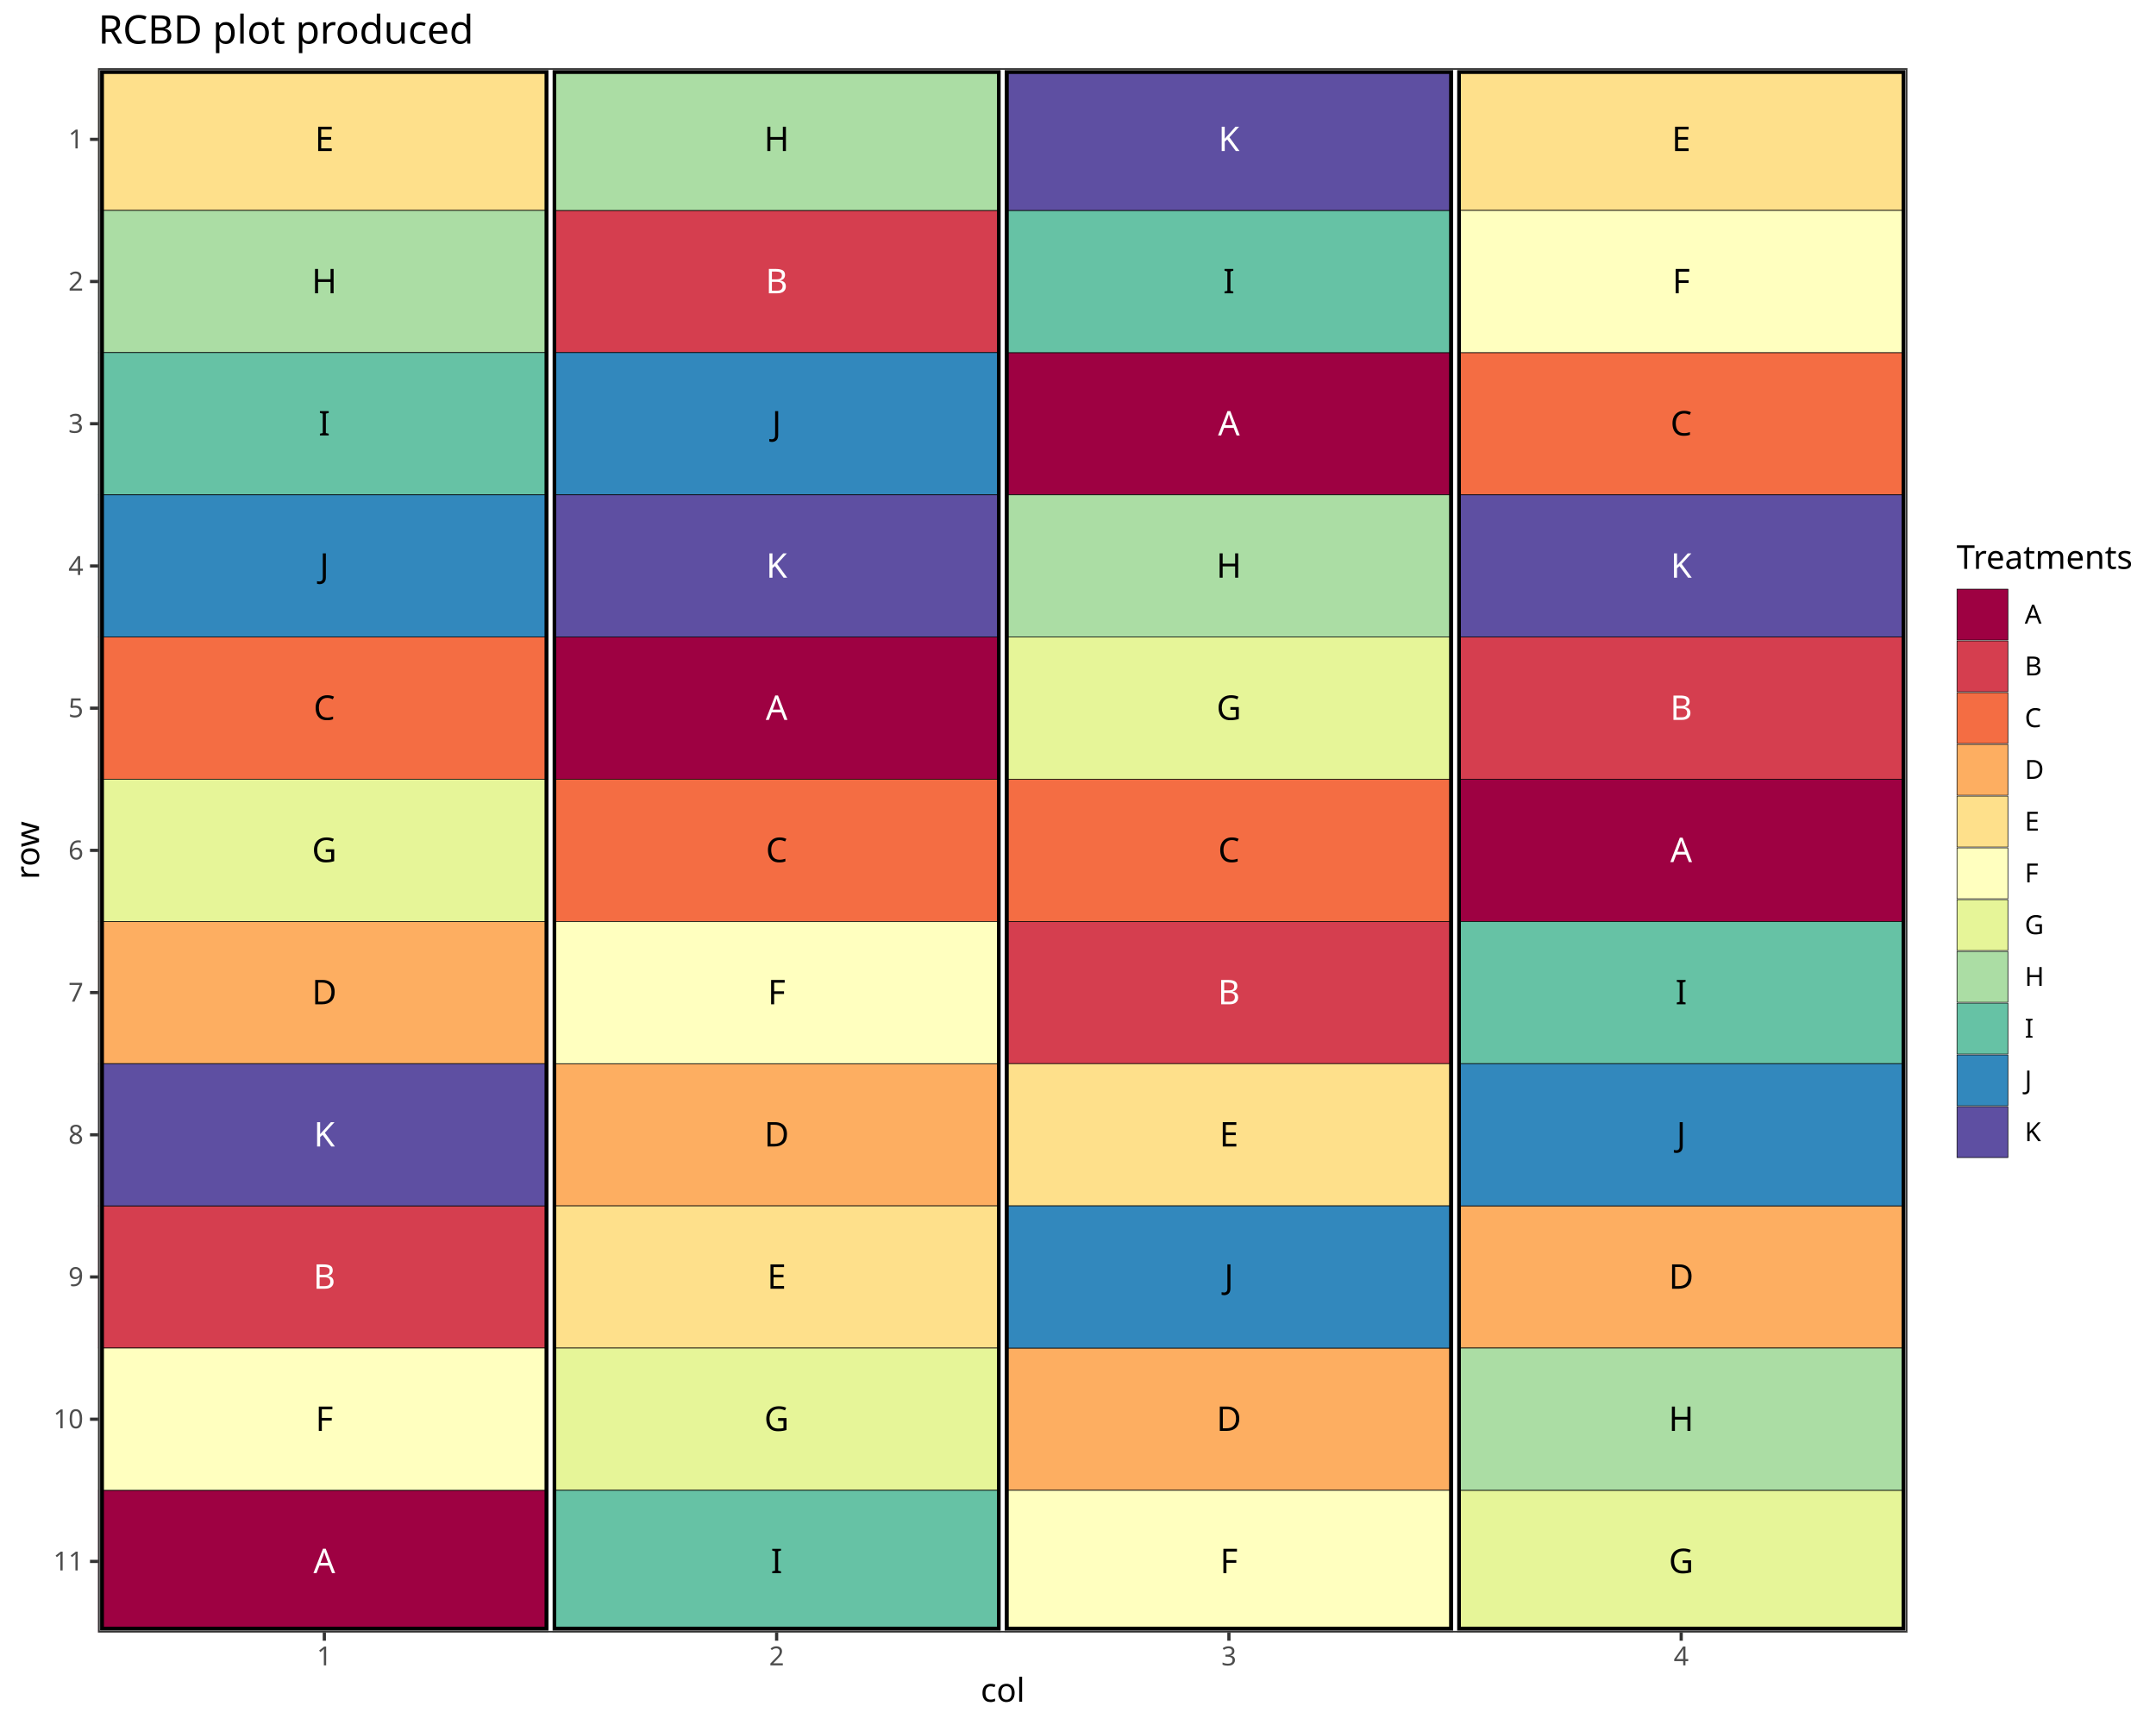
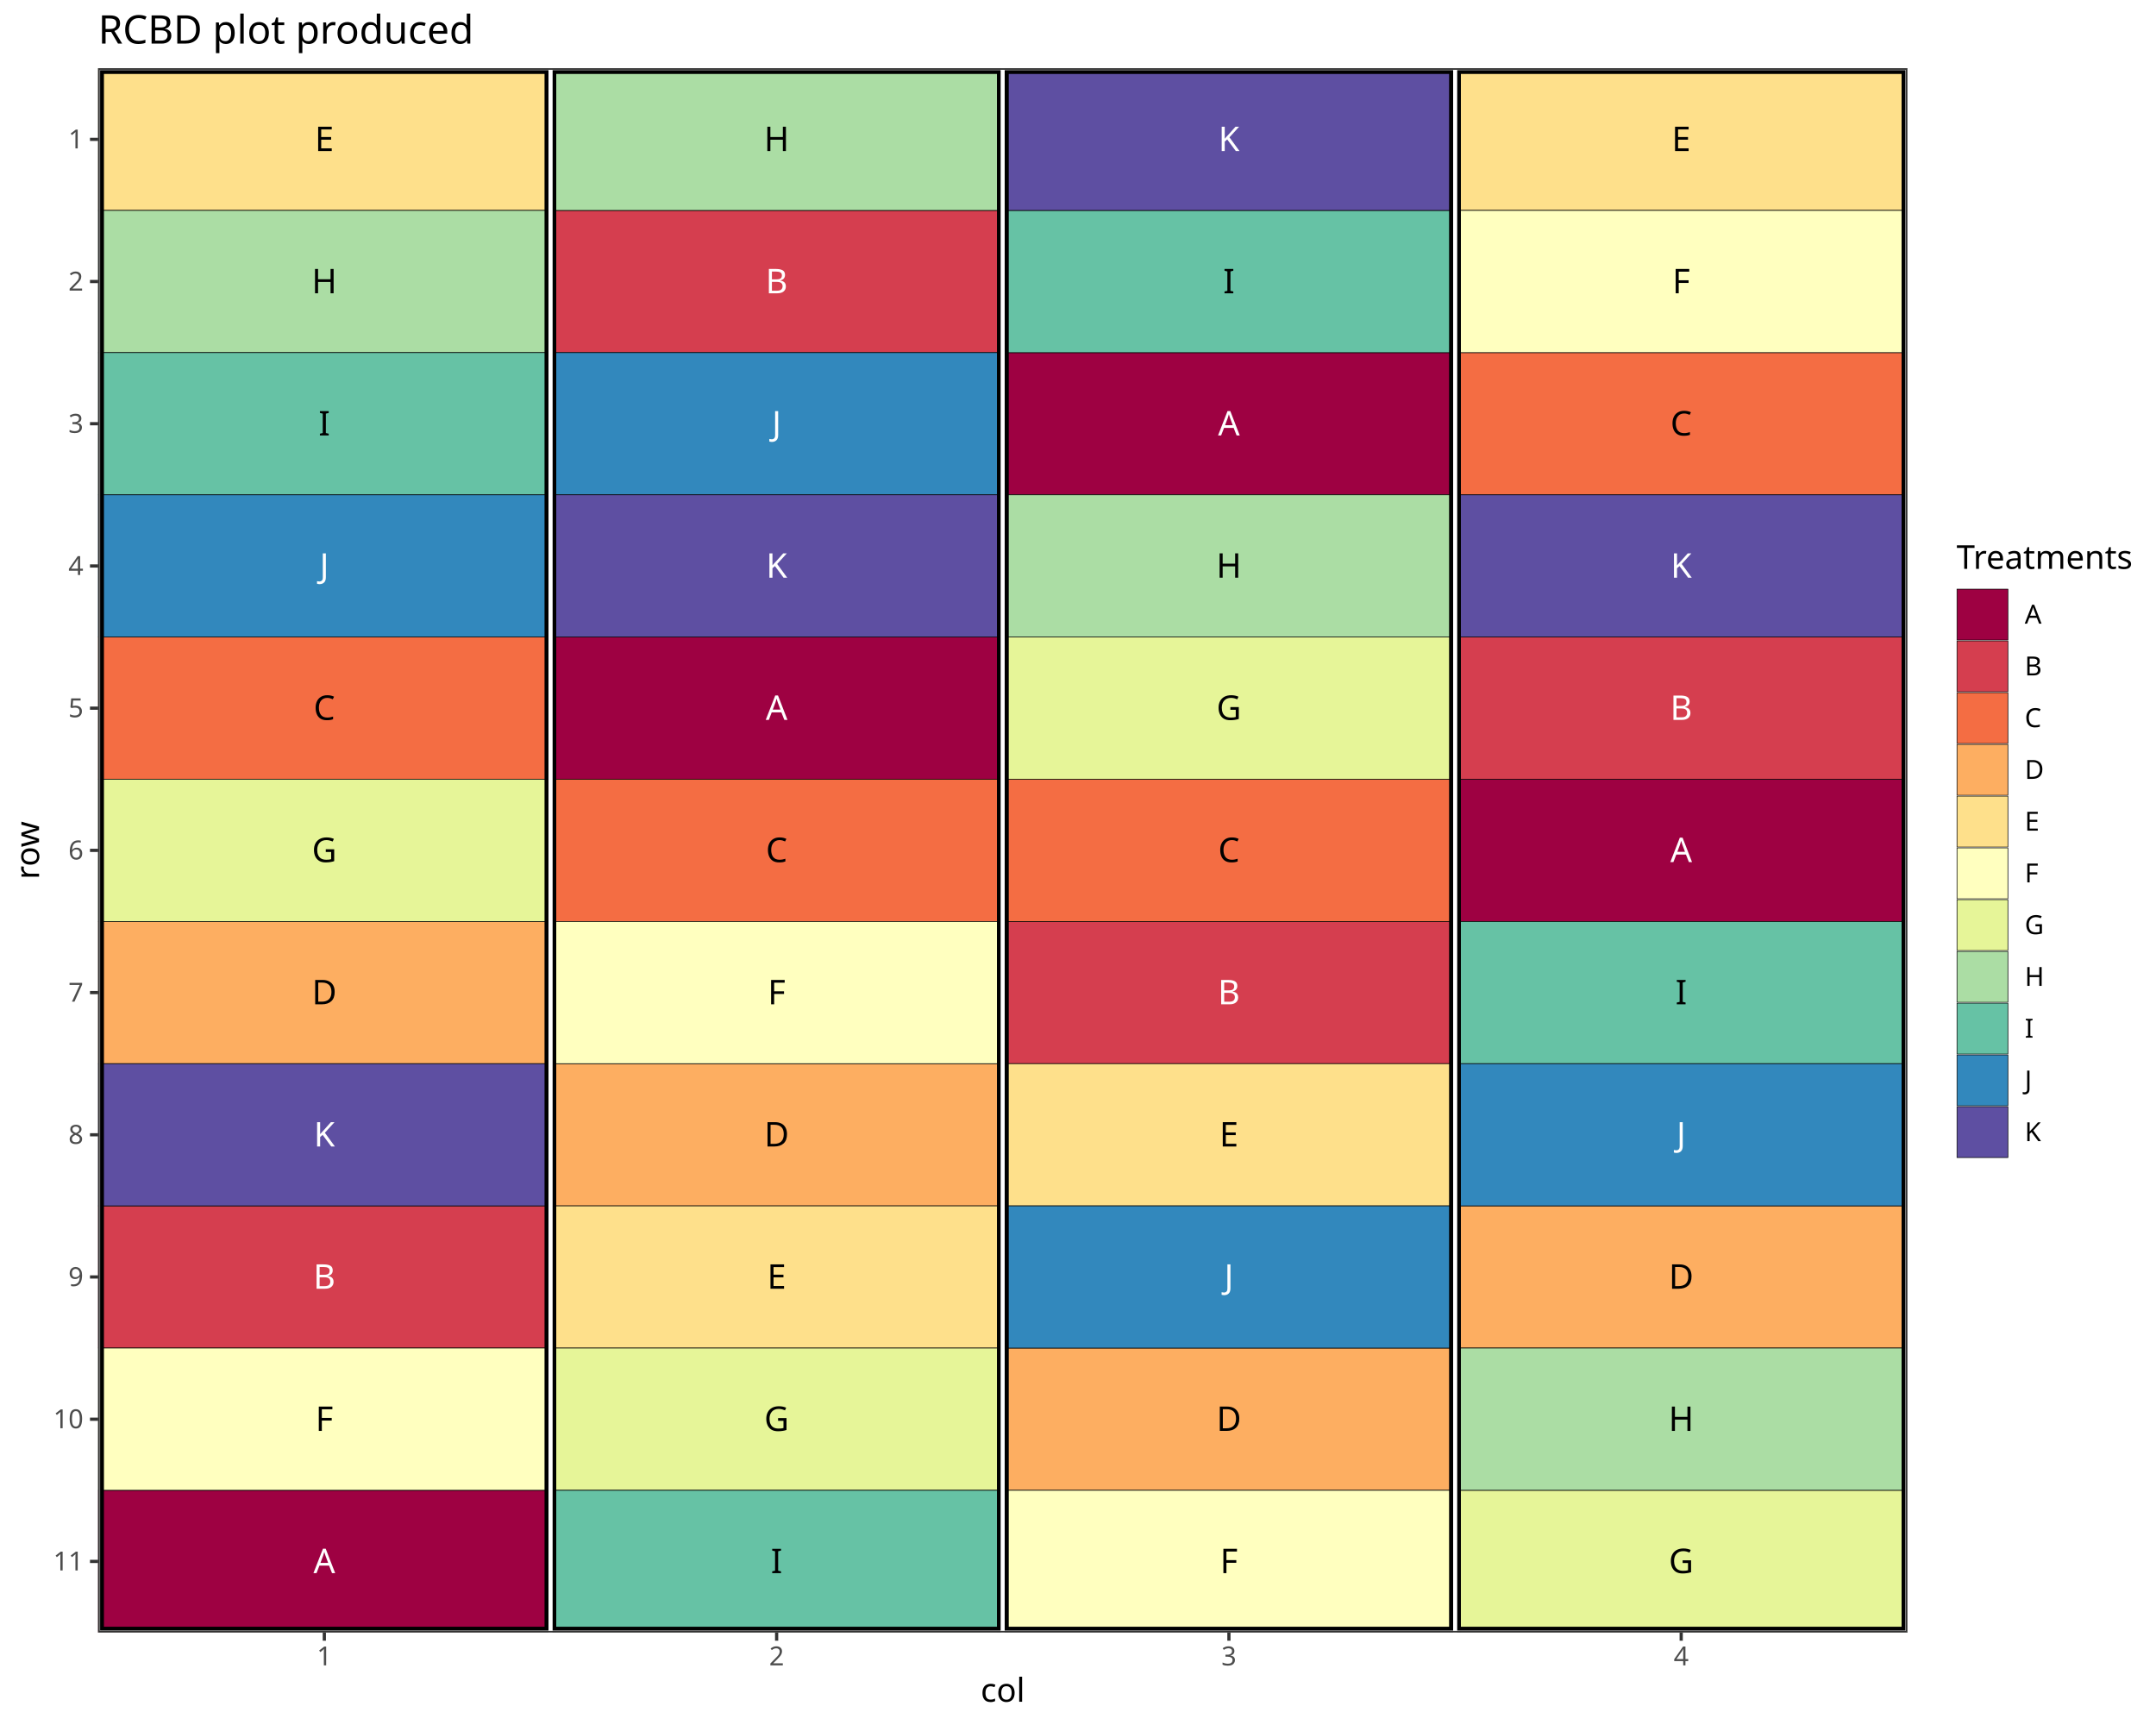
<svg xmlns="http://www.w3.org/2000/svg" class="svglite" data-engine-version="2.0" width="720.00pt" height="576.00pt" viewBox="0 0 720.00 576.00">
  <defs>
    <style type="text/css">
    .svglite line, .svglite polyline, .svglite polygon, .svglite path, .svglite rect, .svglite circle {
      fill: none;
      stroke: #000000;
      stroke-linecap: round;
      stroke-linejoin: round;
      stroke-miterlimit: 10.00;
    }
  </style>
  </defs>
  <rect width="100%" height="100%" style="stroke: none; fill: #FFFFFF;" />
  <defs>
    <clipPath id="cpMC4wMHw3MjAuMDB8MC4wMHw1NzYuMDA=">
      <rect x="0.00" y="0.00" width="720.00" height="576.00" />
    </clipPath>
  </defs>
  <g clip-path="url(#cpMC4wMHw3MjAuMDB8MC4wMHw1NzYuMDA=)">
    <rect x="0.00" y="0.00" width="720.00" height="576.00" style="stroke-width: 1.07; stroke: #FFFFFF; fill: #FFFFFF;" />
  </g>
  <defs>
    <clipPath id="cpMzIuNzl8NjM2Ljk2fDIyLjc4fDU0NS4xMQ==">
      <rect x="32.79" y="22.78" width="604.17" height="522.33" />
    </clipPath>
  </defs>
  <g clip-path="url(#cpMzIuNzl8NjM2Ljk2fDIyLjc4fDU0NS4xMQ==)">
    <rect x="32.79" y="22.78" width="604.17" height="522.33" style="stroke-width: 1.07; stroke: none; fill: #FFFFFF;" />
    <polyline points="32.79,22.78 636.96,22.78 " style="stroke-width: 0.53; stroke: #EBEBEB; stroke-linecap: butt;" />
    <polyline points="32.79,70.27 636.96,70.27 " style="stroke-width: 0.53; stroke: #EBEBEB; stroke-linecap: butt;" />
    <polyline points="32.79,117.75 636.96,117.75 " style="stroke-width: 0.53; stroke: #EBEBEB; stroke-linecap: butt;" />
    <polyline points="32.79,165.24 636.96,165.24 " style="stroke-width: 0.53; stroke: #EBEBEB; stroke-linecap: butt;" />
    <polyline points="32.79,212.72 636.96,212.72 " style="stroke-width: 0.53; stroke: #EBEBEB; stroke-linecap: butt;" />
    <polyline points="32.79,260.21 636.96,260.21 " style="stroke-width: 0.53; stroke: #EBEBEB; stroke-linecap: butt;" />
    <polyline points="32.79,307.69 636.96,307.69 " style="stroke-width: 0.53; stroke: #EBEBEB; stroke-linecap: butt;" />
    <polyline points="32.79,355.17 636.96,355.17 " style="stroke-width: 0.53; stroke: #EBEBEB; stroke-linecap: butt;" />
    <polyline points="32.79,402.66 636.96,402.66 " style="stroke-width: 0.53; stroke: #EBEBEB; stroke-linecap: butt;" />
    <polyline points="32.79,450.14 636.96,450.14 " style="stroke-width: 0.53; stroke: #EBEBEB; stroke-linecap: butt;" />
    <polyline points="32.79,497.63 636.96,497.63 " style="stroke-width: 0.53; stroke: #EBEBEB; stroke-linecap: butt;" />
    <polyline points="32.79,545.11 636.96,545.11 " style="stroke-width: 0.53; stroke: #EBEBEB; stroke-linecap: butt;" />
    <polyline points="32.79,545.11 32.79,22.78 " style="stroke-width: 0.53; stroke: #EBEBEB; stroke-linecap: butt;" />
    <polyline points="183.84,545.11 183.84,22.78 " style="stroke-width: 0.53; stroke: #EBEBEB; stroke-linecap: butt;" />
    <polyline points="334.88,545.11 334.88,22.78 " style="stroke-width: 0.53; stroke: #EBEBEB; stroke-linecap: butt;" />
    <polyline points="485.92,545.11 485.92,22.78 " style="stroke-width: 0.53; stroke: #EBEBEB; stroke-linecap: butt;" />
    <polyline points="636.96,545.11 636.96,22.78 " style="stroke-width: 0.53; stroke: #EBEBEB; stroke-linecap: butt;" />
    <polyline points="32.79,46.53 636.96,46.53 " style="stroke-width: 1.07; stroke: #EBEBEB; stroke-linecap: butt;" />
    <polyline points="32.79,94.01 636.96,94.01 " style="stroke-width: 1.07; stroke: #EBEBEB; stroke-linecap: butt;" />
    <polyline points="32.79,141.49 636.96,141.49 " style="stroke-width: 1.07; stroke: #EBEBEB; stroke-linecap: butt;" />
    <polyline points="32.79,188.98 636.96,188.98 " style="stroke-width: 1.07; stroke: #EBEBEB; stroke-linecap: butt;" />
    <polyline points="32.79,236.46 636.96,236.46 " style="stroke-width: 1.07; stroke: #EBEBEB; stroke-linecap: butt;" />
    <polyline points="32.79,283.95 636.96,283.95 " style="stroke-width: 1.07; stroke: #EBEBEB; stroke-linecap: butt;" />
    <polyline points="32.79,331.43 636.96,331.43 " style="stroke-width: 1.07; stroke: #EBEBEB; stroke-linecap: butt;" />
    <polyline points="32.79,378.92 636.96,378.92 " style="stroke-width: 1.07; stroke: #EBEBEB; stroke-linecap: butt;" />
    <polyline points="32.79,426.40 636.96,426.40 " style="stroke-width: 1.07; stroke: #EBEBEB; stroke-linecap: butt;" />
    <polyline points="32.79,473.89 636.96,473.89 " style="stroke-width: 1.07; stroke: #EBEBEB; stroke-linecap: butt;" />
    <polyline points="32.79,521.37 636.96,521.37 " style="stroke-width: 1.07; stroke: #EBEBEB; stroke-linecap: butt;" />
    <polyline points="108.31,545.11 108.31,22.78 " style="stroke-width: 1.07; stroke: #EBEBEB; stroke-linecap: butt;" />
    <polyline points="259.36,545.11 259.36,22.78 " style="stroke-width: 1.07; stroke: #EBEBEB; stroke-linecap: butt;" />
    <polyline points="410.40,545.11 410.40,22.78 " style="stroke-width: 1.07; stroke: #EBEBEB; stroke-linecap: butt;" />
    <polyline points="561.44,545.11 561.44,22.78 " style="stroke-width: 1.07; stroke: #EBEBEB; stroke-linecap: butt;" />
    <rect x="334.88" y="117.75" width="151.04" height="47.48" style="stroke-width: 0.21; stroke-linecap: butt; stroke-linejoin: miter; fill: #9E0142;" />
    <rect x="32.79" y="497.63" width="151.04" height="47.48" style="stroke-width: 0.21; stroke-linecap: butt; stroke-linejoin: miter; fill: #9E0142;" />
    <rect x="183.84" y="212.72" width="151.04" height="47.48" style="stroke-width: 0.21; stroke-linecap: butt; stroke-linejoin: miter; fill: #9E0142;" />
    <rect x="485.92" y="260.21" width="151.04" height="47.48" style="stroke-width: 0.21; stroke-linecap: butt; stroke-linejoin: miter; fill: #9E0142;" />
    <rect x="485.92" y="212.72" width="151.04" height="47.48" style="stroke-width: 0.21; stroke-linecap: butt; stroke-linejoin: miter; fill: #D53E4F;" />
    <rect x="32.79" y="402.66" width="151.04" height="47.48" style="stroke-width: 0.21; stroke-linecap: butt; stroke-linejoin: miter; fill: #D53E4F;" />
    <rect x="334.88" y="307.69" width="151.04" height="47.48" style="stroke-width: 0.21; stroke-linecap: butt; stroke-linejoin: miter; fill: #D53E4F;" />
    <rect x="183.84" y="70.27" width="151.04" height="47.48" style="stroke-width: 0.21; stroke-linecap: butt; stroke-linejoin: miter; fill: #D53E4F;" />
    <rect x="485.92" y="117.75" width="151.04" height="47.48" style="stroke-width: 0.21; stroke-linecap: butt; stroke-linejoin: miter; fill: #F46D43;" />
    <rect x="334.88" y="260.21" width="151.04" height="47.48" style="stroke-width: 0.21; stroke-linecap: butt; stroke-linejoin: miter; fill: #F46D43;" />
    <rect x="32.79" y="212.72" width="151.04" height="47.48" style="stroke-width: 0.21; stroke-linecap: butt; stroke-linejoin: miter; fill: #F46D43;" />
    <rect x="183.84" y="260.21" width="151.04" height="47.48" style="stroke-width: 0.21; stroke-linecap: butt; stroke-linejoin: miter; fill: #F46D43;" />
    <rect x="485.92" y="402.66" width="151.04" height="47.48" style="stroke-width: 0.21; stroke-linecap: butt; stroke-linejoin: miter; fill: #FDAE61;" />
    <rect x="32.79" y="307.69" width="151.04" height="47.48" style="stroke-width: 0.21; stroke-linecap: butt; stroke-linejoin: miter; fill: #FDAE61;" />
    <rect x="183.84" y="355.17" width="151.04" height="47.48" style="stroke-width: 0.21; stroke-linecap: butt; stroke-linejoin: miter; fill: #FDAE61;" />
    <rect x="334.88" y="450.14" width="151.04" height="47.48" style="stroke-width: 0.21; stroke-linecap: butt; stroke-linejoin: miter; fill: #FDAE61;" />
    <rect x="32.79" y="22.78" width="151.04" height="47.48" style="stroke-width: 0.21; stroke-linecap: butt; stroke-linejoin: miter; fill: #FEE08B;" />
    <rect x="183.84" y="402.66" width="151.04" height="47.48" style="stroke-width: 0.21; stroke-linecap: butt; stroke-linejoin: miter; fill: #FEE08B;" />
    <rect x="334.88" y="355.17" width="151.04" height="47.48" style="stroke-width: 0.21; stroke-linecap: butt; stroke-linejoin: miter; fill: #FEE08B;" />
    <rect x="485.92" y="22.78" width="151.04" height="47.48" style="stroke-width: 0.21; stroke-linecap: butt; stroke-linejoin: miter; fill: #FEE08B;" />
    <rect x="334.88" y="497.63" width="151.04" height="47.48" style="stroke-width: 0.21; stroke-linecap: butt; stroke-linejoin: miter; fill: #FFFFBF;" />
    <rect x="485.92" y="70.27" width="151.04" height="47.48" style="stroke-width: 0.21; stroke-linecap: butt; stroke-linejoin: miter; fill: #FFFFBF;" />
    <rect x="32.79" y="450.14" width="151.04" height="47.48" style="stroke-width: 0.21; stroke-linecap: butt; stroke-linejoin: miter; fill: #FFFFBF;" />
    <rect x="183.84" y="307.69" width="151.04" height="47.48" style="stroke-width: 0.21; stroke-linecap: butt; stroke-linejoin: miter; fill: #FFFFBF;" />
    <rect x="334.88" y="212.72" width="151.04" height="47.48" style="stroke-width: 0.21; stroke-linecap: butt; stroke-linejoin: miter; fill: #E6F598;" />
    <rect x="183.84" y="450.14" width="151.04" height="47.48" style="stroke-width: 0.21; stroke-linecap: butt; stroke-linejoin: miter; fill: #E6F598;" />
    <rect x="32.79" y="260.21" width="151.04" height="47.48" style="stroke-width: 0.21; stroke-linecap: butt; stroke-linejoin: miter; fill: #E6F598;" />
    <rect x="485.92" y="497.63" width="151.04" height="47.48" style="stroke-width: 0.21; stroke-linecap: butt; stroke-linejoin: miter; fill: #E6F598;" />
    <rect x="32.79" y="70.27" width="151.04" height="47.48" style="stroke-width: 0.21; stroke-linecap: butt; stroke-linejoin: miter; fill: #ABDDA4;" />
    <rect x="334.88" y="165.24" width="151.04" height="47.48" style="stroke-width: 0.21; stroke-linecap: butt; stroke-linejoin: miter; fill: #ABDDA4;" />
    <rect x="485.92" y="450.14" width="151.04" height="47.48" style="stroke-width: 0.21; stroke-linecap: butt; stroke-linejoin: miter; fill: #ABDDA4;" />
    <rect x="183.84" y="22.78" width="151.04" height="47.48" style="stroke-width: 0.21; stroke-linecap: butt; stroke-linejoin: miter; fill: #ABDDA4;" />
    <rect x="485.92" y="307.69" width="151.04" height="47.48" style="stroke-width: 0.21; stroke-linecap: butt; stroke-linejoin: miter; fill: #66C2A5;" />
    <rect x="32.79" y="117.75" width="151.04" height="47.48" style="stroke-width: 0.21; stroke-linecap: butt; stroke-linejoin: miter; fill: #66C2A5;" />
    <rect x="334.88" y="70.27" width="151.04" height="47.48" style="stroke-width: 0.21; stroke-linecap: butt; stroke-linejoin: miter; fill: #66C2A5;" />
    <rect x="183.84" y="497.63" width="151.04" height="47.48" style="stroke-width: 0.21; stroke-linecap: butt; stroke-linejoin: miter; fill: #66C2A5;" />
    <rect x="32.79" y="165.24" width="151.04" height="47.48" style="stroke-width: 0.21; stroke-linecap: butt; stroke-linejoin: miter; fill: #3288BD;" />
    <rect x="485.92" y="355.17" width="151.04" height="47.48" style="stroke-width: 0.21; stroke-linecap: butt; stroke-linejoin: miter; fill: #3288BD;" />
    <rect x="334.88" y="402.66" width="151.04" height="47.48" style="stroke-width: 0.21; stroke-linecap: butt; stroke-linejoin: miter; fill: #3288BD;" />
    <rect x="183.84" y="117.75" width="151.04" height="47.48" style="stroke-width: 0.21; stroke-linecap: butt; stroke-linejoin: miter; fill: #3288BD;" />
    <rect x="183.84" y="165.24" width="151.04" height="47.48" style="stroke-width: 0.21; stroke-linecap: butt; stroke-linejoin: miter; fill: #5E4FA2;" />
    <rect x="32.79" y="355.17" width="151.04" height="47.48" style="stroke-width: 0.21; stroke-linecap: butt; stroke-linejoin: miter; fill: #5E4FA2;" />
    <rect x="334.88" y="22.78" width="151.04" height="47.48" style="stroke-width: 0.21; stroke-linecap: butt; stroke-linejoin: miter; fill: #5E4FA2;" />
    <rect x="485.92" y="165.24" width="151.04" height="47.48" style="stroke-width: 0.21; stroke-linecap: butt; stroke-linejoin: miter; fill: #5E4FA2;" />
    <text x="410.40" y="145.41" text-anchor="middle" style="font-size: 11.38px; fill: #FFFFFF; font-family: sans;" textLength="7.59px" lengthAdjust="spacingAndGlyphs">A</text>
    <text x="108.31" y="525.29" text-anchor="middle" style="font-size: 11.38px; fill: #FFFFFF; font-family: sans;" textLength="7.59px" lengthAdjust="spacingAndGlyphs">A</text>
    <text x="259.36" y="240.38" text-anchor="middle" style="font-size: 11.38px; fill: #FFFFFF; font-family: sans;" textLength="7.59px" lengthAdjust="spacingAndGlyphs">A</text>
    <text x="561.44" y="287.86" text-anchor="middle" style="font-size: 11.38px; fill: #FFFFFF; font-family: sans;" textLength="7.59px" lengthAdjust="spacingAndGlyphs">A</text>
    <text x="561.44" y="240.38" text-anchor="middle" style="font-size: 11.38px; fill: #FFFFFF; font-family: sans;" textLength="7.59px" lengthAdjust="spacingAndGlyphs">B</text>
    <text x="108.31" y="430.32" text-anchor="middle" style="font-size: 11.38px; fill: #FFFFFF; font-family: sans;" textLength="7.59px" lengthAdjust="spacingAndGlyphs">B</text>
    <text x="410.40" y="335.35" text-anchor="middle" style="font-size: 11.38px; fill: #FFFFFF; font-family: sans;" textLength="7.59px" lengthAdjust="spacingAndGlyphs">B</text>
    <text x="259.36" y="97.93" text-anchor="middle" style="font-size: 11.38px; fill: #FFFFFF; font-family: sans;" textLength="7.59px" lengthAdjust="spacingAndGlyphs">B</text>
    <text x="561.44" y="145.41" text-anchor="middle" style="font-size: 11.38px; font-family: sans;" textLength="8.22px" lengthAdjust="spacingAndGlyphs">C</text>
    <text x="410.40" y="287.86" text-anchor="middle" style="font-size: 11.38px; font-family: sans;" textLength="8.22px" lengthAdjust="spacingAndGlyphs">C</text>
    <text x="108.31" y="240.38" text-anchor="middle" style="font-size: 11.38px; font-family: sans;" textLength="8.22px" lengthAdjust="spacingAndGlyphs">C</text>
    <text x="259.36" y="287.86" text-anchor="middle" style="font-size: 11.38px; font-family: sans;" textLength="8.22px" lengthAdjust="spacingAndGlyphs">C</text>
    <text x="561.44" y="430.32" text-anchor="middle" style="font-size: 11.38px; font-family: sans;" textLength="8.22px" lengthAdjust="spacingAndGlyphs">D</text>
    <text x="108.31" y="335.35" text-anchor="middle" style="font-size: 11.38px; font-family: sans;" textLength="8.22px" lengthAdjust="spacingAndGlyphs">D</text>
    <text x="259.36" y="382.83" text-anchor="middle" style="font-size: 11.38px; font-family: sans;" textLength="8.22px" lengthAdjust="spacingAndGlyphs">D</text>
    <text x="410.40" y="477.80" text-anchor="middle" style="font-size: 11.38px; font-family: sans;" textLength="8.22px" lengthAdjust="spacingAndGlyphs">D</text>
    <text x="108.31" y="50.44" text-anchor="middle" style="font-size: 11.38px; font-family: sans;" textLength="7.59px" lengthAdjust="spacingAndGlyphs">E</text>
    <text x="259.36" y="430.32" text-anchor="middle" style="font-size: 11.38px; font-family: sans;" textLength="7.59px" lengthAdjust="spacingAndGlyphs">E</text>
    <text x="410.40" y="382.83" text-anchor="middle" style="font-size: 11.38px; font-family: sans;" textLength="7.59px" lengthAdjust="spacingAndGlyphs">E</text>
    <text x="561.44" y="50.44" text-anchor="middle" style="font-size: 11.38px; font-family: sans;" textLength="7.59px" lengthAdjust="spacingAndGlyphs">E</text>
    <text x="410.40" y="525.29" text-anchor="middle" style="font-size: 11.38px; font-family: sans;" textLength="6.95px" lengthAdjust="spacingAndGlyphs">F</text>
    <text x="561.44" y="97.93" text-anchor="middle" style="font-size: 11.38px; font-family: sans;" textLength="6.95px" lengthAdjust="spacingAndGlyphs">F</text>
    <text x="108.31" y="477.80" text-anchor="middle" style="font-size: 11.38px; font-family: sans;" textLength="6.95px" lengthAdjust="spacingAndGlyphs">F</text>
    <text x="259.36" y="335.35" text-anchor="middle" style="font-size: 11.38px; font-family: sans;" textLength="6.95px" lengthAdjust="spacingAndGlyphs">F</text>
    <text x="410.40" y="240.38" text-anchor="middle" style="font-size: 11.38px; font-family: sans;" textLength="8.86px" lengthAdjust="spacingAndGlyphs">G</text>
    <text x="259.36" y="477.80" text-anchor="middle" style="font-size: 11.38px; font-family: sans;" textLength="8.86px" lengthAdjust="spacingAndGlyphs">G</text>
    <text x="108.31" y="287.86" text-anchor="middle" style="font-size: 11.38px; font-family: sans;" textLength="8.86px" lengthAdjust="spacingAndGlyphs">G</text>
    <text x="561.44" y="525.29" text-anchor="middle" style="font-size: 11.38px; font-family: sans;" textLength="8.86px" lengthAdjust="spacingAndGlyphs">G</text>
    <text x="108.31" y="97.93" text-anchor="middle" style="font-size: 11.38px; font-family: sans;" textLength="8.22px" lengthAdjust="spacingAndGlyphs">H</text>
    <text x="410.40" y="192.90" text-anchor="middle" style="font-size: 11.38px; font-family: sans;" textLength="8.22px" lengthAdjust="spacingAndGlyphs">H</text>
    <text x="561.44" y="477.80" text-anchor="middle" style="font-size: 11.38px; font-family: sans;" textLength="8.22px" lengthAdjust="spacingAndGlyphs">H</text>
    <text x="259.36" y="50.44" text-anchor="middle" style="font-size: 11.38px; font-family: sans;" textLength="8.22px" lengthAdjust="spacingAndGlyphs">H</text>
    <text x="561.44" y="335.35" text-anchor="middle" style="font-size: 11.38px; font-family: sans;" textLength="3.16px" lengthAdjust="spacingAndGlyphs">I</text>
    <text x="108.31" y="145.41" text-anchor="middle" style="font-size: 11.38px; font-family: sans;" textLength="3.16px" lengthAdjust="spacingAndGlyphs">I</text>
    <text x="410.40" y="97.93" text-anchor="middle" style="font-size: 11.38px; font-family: sans;" textLength="3.16px" lengthAdjust="spacingAndGlyphs">I</text>
    <text x="259.36" y="525.29" text-anchor="middle" style="font-size: 11.38px; font-family: sans;" textLength="3.16px" lengthAdjust="spacingAndGlyphs">I</text>
-     <text x="108.31" y="192.90" text-anchor="middle" style="font-size: 11.38px; font-family: sans;" textLength="5.70px" lengthAdjust="spacingAndGlyphs">J</text>
-     <text x="561.44" y="382.83" text-anchor="middle" style="font-size: 11.38px; font-family: sans;" textLength="5.70px" lengthAdjust="spacingAndGlyphs">J</text>
-     <text x="410.40" y="430.32" text-anchor="middle" style="font-size: 11.38px; font-family: sans;" textLength="5.70px" lengthAdjust="spacingAndGlyphs">J</text>
-     <text x="259.36" y="145.41" text-anchor="middle" style="font-size: 11.38px; font-family: sans;" textLength="5.70px" lengthAdjust="spacingAndGlyphs">J</text>
+     <text x="108.31" y="192.90" text-anchor="middle" style="font-size: 11.38px; fill: #FFFFFF; font-family: sans;" textLength="5.70px" lengthAdjust="spacingAndGlyphs">J</text>
+     <text x="561.44" y="382.83" text-anchor="middle" style="font-size: 11.38px; fill: #FFFFFF; font-family: sans;" textLength="5.70px" lengthAdjust="spacingAndGlyphs">J</text>
+     <text x="410.40" y="430.32" text-anchor="middle" style="font-size: 11.38px; fill: #FFFFFF; font-family: sans;" textLength="5.70px" lengthAdjust="spacingAndGlyphs">J</text>
+     <text x="259.36" y="145.41" text-anchor="middle" style="font-size: 11.38px; fill: #FFFFFF; font-family: sans;" textLength="5.70px" lengthAdjust="spacingAndGlyphs">J</text>
    <text x="259.36" y="192.90" text-anchor="middle" style="font-size: 11.38px; fill: #FFFFFF; font-family: sans;" textLength="7.59px" lengthAdjust="spacingAndGlyphs">K</text>
    <text x="108.31" y="382.83" text-anchor="middle" style="font-size: 11.38px; fill: #FFFFFF; font-family: sans;" textLength="7.59px" lengthAdjust="spacingAndGlyphs">K</text>
    <text x="410.40" y="50.44" text-anchor="middle" style="font-size: 11.38px; fill: #FFFFFF; font-family: sans;" textLength="7.59px" lengthAdjust="spacingAndGlyphs">K</text>
    <text x="561.44" y="192.90" text-anchor="middle" style="font-size: 11.38px; fill: #FFFFFF; font-family: sans;" textLength="7.59px" lengthAdjust="spacingAndGlyphs">K</text>
    <rect x="32.79" y="22.78" width="151.04" height="522.33" style="stroke-width: 3.84; stroke-linecap: butt; stroke-linejoin: miter;" />
    <rect x="183.84" y="22.78" width="151.04" height="522.33" style="stroke-width: 3.84; stroke-linecap: butt; stroke-linejoin: miter;" />
    <rect x="334.88" y="22.78" width="151.04" height="522.33" style="stroke-width: 3.84; stroke-linecap: butt; stroke-linejoin: miter;" />
    <rect x="485.92" y="22.78" width="151.04" height="522.33" style="stroke-width: 3.84; stroke-linecap: butt; stroke-linejoin: miter;" />
    <rect x="32.79" y="22.78" width="151.04" height="522.33" style="stroke-width: 1.28; stroke: #FFFFFF; stroke-linecap: butt; stroke-linejoin: miter;" />
    <rect x="183.84" y="22.78" width="151.04" height="522.33" style="stroke-width: 1.28; stroke: #FFFFFF; stroke-linecap: butt; stroke-linejoin: miter;" />
    <rect x="334.88" y="22.78" width="151.04" height="522.33" style="stroke-width: 1.28; stroke: #FFFFFF; stroke-linecap: butt; stroke-linejoin: miter;" />
    <rect x="485.92" y="22.78" width="151.04" height="522.33" style="stroke-width: 1.28; stroke: #FFFFFF; stroke-linecap: butt; stroke-linejoin: miter;" />
    <rect x="32.79" y="22.78" width="604.17" height="522.33" style="stroke-width: 1.07; stroke: #333333;" />
  </g>
  <g clip-path="url(#cpMC4wMHw3MjAuMDB8MC4wMHw1NzYuMDA=)">
    <text x="27.86" y="49.55" text-anchor="end" style="font-size: 8.80px; fill: #4D4D4D; font-family: sans;" textLength="4.89px" lengthAdjust="spacingAndGlyphs">1</text>
    <text x="27.86" y="97.04" text-anchor="end" style="font-size: 8.80px; fill: #4D4D4D; font-family: sans;" textLength="4.89px" lengthAdjust="spacingAndGlyphs">2</text>
    <text x="27.86" y="144.52" text-anchor="end" style="font-size: 8.80px; fill: #4D4D4D; font-family: sans;" textLength="4.89px" lengthAdjust="spacingAndGlyphs">3</text>
    <text x="27.86" y="192.01" text-anchor="end" style="font-size: 8.80px; fill: #4D4D4D; font-family: sans;" textLength="4.89px" lengthAdjust="spacingAndGlyphs">4</text>
    <text x="27.86" y="239.49" text-anchor="end" style="font-size: 8.80px; fill: #4D4D4D; font-family: sans;" textLength="4.89px" lengthAdjust="spacingAndGlyphs">5</text>
    <text x="27.86" y="286.98" text-anchor="end" style="font-size: 8.80px; fill: #4D4D4D; font-family: sans;" textLength="4.89px" lengthAdjust="spacingAndGlyphs">6</text>
    <text x="27.86" y="334.46" text-anchor="end" style="font-size: 8.80px; fill: #4D4D4D; font-family: sans;" textLength="4.89px" lengthAdjust="spacingAndGlyphs">7</text>
    <text x="27.86" y="381.94" text-anchor="end" style="font-size: 8.80px; fill: #4D4D4D; font-family: sans;" textLength="4.89px" lengthAdjust="spacingAndGlyphs">8</text>
    <text x="27.86" y="429.43" text-anchor="end" style="font-size: 8.80px; fill: #4D4D4D; font-family: sans;" textLength="4.89px" lengthAdjust="spacingAndGlyphs">9</text>
    <text x="27.86" y="476.91" text-anchor="end" style="font-size: 8.80px; fill: #4D4D4D; font-family: sans;" textLength="9.79px" lengthAdjust="spacingAndGlyphs">10</text>
    <text x="27.86" y="524.40" text-anchor="end" style="font-size: 8.80px; fill: #4D4D4D; font-family: sans;" textLength="9.79px" lengthAdjust="spacingAndGlyphs">11</text>
    <polyline points="30.05,46.53 32.79,46.53 " style="stroke-width: 1.07; stroke: #333333; stroke-linecap: butt;" />
    <polyline points="30.05,94.01 32.79,94.01 " style="stroke-width: 1.07; stroke: #333333; stroke-linecap: butt;" />
    <polyline points="30.05,141.49 32.79,141.49 " style="stroke-width: 1.07; stroke: #333333; stroke-linecap: butt;" />
    <polyline points="30.05,188.98 32.79,188.98 " style="stroke-width: 1.07; stroke: #333333; stroke-linecap: butt;" />
    <polyline points="30.05,236.46 32.79,236.46 " style="stroke-width: 1.07; stroke: #333333; stroke-linecap: butt;" />
    <polyline points="30.05,283.95 32.79,283.95 " style="stroke-width: 1.07; stroke: #333333; stroke-linecap: butt;" />
    <polyline points="30.05,331.43 32.79,331.43 " style="stroke-width: 1.07; stroke: #333333; stroke-linecap: butt;" />
    <polyline points="30.05,378.92 32.79,378.92 " style="stroke-width: 1.07; stroke: #333333; stroke-linecap: butt;" />
    <polyline points="30.05,426.40 32.79,426.40 " style="stroke-width: 1.07; stroke: #333333; stroke-linecap: butt;" />
    <polyline points="30.05,473.89 32.79,473.89 " style="stroke-width: 1.07; stroke: #333333; stroke-linecap: butt;" />
    <polyline points="30.05,521.37 32.79,521.37 " style="stroke-width: 1.07; stroke: #333333; stroke-linecap: butt;" />
    <polyline points="108.31,547.85 108.31,545.11 " style="stroke-width: 1.07; stroke: #333333; stroke-linecap: butt;" />
    <polyline points="259.36,547.85 259.36,545.11 " style="stroke-width: 1.07; stroke: #333333; stroke-linecap: butt;" />
    <polyline points="410.40,547.85 410.40,545.11 " style="stroke-width: 1.07; stroke: #333333; stroke-linecap: butt;" />
    <polyline points="561.44,547.85 561.44,545.11 " style="stroke-width: 1.07; stroke: #333333; stroke-linecap: butt;" />
    <text x="108.31" y="556.10" text-anchor="middle" style="font-size: 8.80px; fill: #4D4D4D; font-family: sans;" textLength="4.89px" lengthAdjust="spacingAndGlyphs">1</text>
    <text x="259.36" y="556.10" text-anchor="middle" style="font-size: 8.80px; fill: #4D4D4D; font-family: sans;" textLength="4.89px" lengthAdjust="spacingAndGlyphs">2</text>
    <text x="410.40" y="556.10" text-anchor="middle" style="font-size: 8.80px; fill: #4D4D4D; font-family: sans;" textLength="4.89px" lengthAdjust="spacingAndGlyphs">3</text>
    <text x="561.44" y="556.10" text-anchor="middle" style="font-size: 8.80px; fill: #4D4D4D; font-family: sans;" textLength="4.89px" lengthAdjust="spacingAndGlyphs">4</text>
    <text x="334.88" y="568.24" text-anchor="middle" style="font-size: 11.00px; font-family: sans;" textLength="14.06px" lengthAdjust="spacingAndGlyphs">col</text>
    <text transform="translate(13.05,283.95) rotate(-90)" text-anchor="middle" style="font-size: 11.00px; font-family: sans;" textLength="17.73px" lengthAdjust="spacingAndGlyphs">row</text>
    <rect x="647.92" y="175.76" width="66.60" height="216.37" style="stroke-width: 1.07; stroke: none; fill: #FFFFFF;" />
    <text x="653.40" y="189.95" style="font-size: 11.00px; font-family: sans;" textLength="55.64px" lengthAdjust="spacingAndGlyphs">Treatments</text>
    <rect x="653.40" y="196.57" width="17.28" height="17.28" style="stroke-width: 1.07; stroke: none; fill: #FFFFFF;" />
    <rect x="653.54" y="196.72" width="17.00" height="17.00" style="stroke-width: 0.21; stroke-linecap: butt; stroke-linejoin: miter; fill: #9E0142;" />
    <rect x="653.40" y="213.85" width="17.28" height="17.28" style="stroke-width: 1.07; stroke: none; fill: #FFFFFF;" />
    <rect x="653.54" y="214.00" width="17.00" height="17.00" style="stroke-width: 0.21; stroke-linecap: butt; stroke-linejoin: miter; fill: #D53E4F;" />
    <rect x="653.40" y="231.13" width="17.28" height="17.28" style="stroke-width: 1.07; stroke: none; fill: #FFFFFF;" />
    <rect x="653.54" y="231.28" width="17.00" height="17.00" style="stroke-width: 0.21; stroke-linecap: butt; stroke-linejoin: miter; fill: #F46D43;" />
    <rect x="653.40" y="248.41" width="17.28" height="17.28" style="stroke-width: 1.07; stroke: none; fill: #FFFFFF;" />
    <rect x="653.54" y="248.56" width="17.00" height="17.00" style="stroke-width: 0.21; stroke-linecap: butt; stroke-linejoin: miter; fill: #FDAE61;" />
    <rect x="653.40" y="265.69" width="17.28" height="17.28" style="stroke-width: 1.07; stroke: none; fill: #FFFFFF;" />
    <rect x="653.54" y="265.84" width="17.00" height="17.00" style="stroke-width: 0.21; stroke-linecap: butt; stroke-linejoin: miter; fill: #FEE08B;" />
    <rect x="653.40" y="282.97" width="17.28" height="17.28" style="stroke-width: 1.07; stroke: none; fill: #FFFFFF;" />
    <rect x="653.54" y="283.12" width="17.00" height="17.00" style="stroke-width: 0.21; stroke-linecap: butt; stroke-linejoin: miter; fill: #FFFFBF;" />
    <rect x="653.40" y="300.25" width="17.28" height="17.28" style="stroke-width: 1.07; stroke: none; fill: #FFFFFF;" />
    <rect x="653.54" y="300.40" width="17.00" height="17.00" style="stroke-width: 0.21; stroke-linecap: butt; stroke-linejoin: miter; fill: #E6F598;" />
    <rect x="653.40" y="317.53" width="17.28" height="17.28" style="stroke-width: 1.07; stroke: none; fill: #FFFFFF;" />
    <rect x="653.54" y="317.68" width="17.00" height="17.00" style="stroke-width: 0.21; stroke-linecap: butt; stroke-linejoin: miter; fill: #ABDDA4;" />
    <rect x="653.40" y="334.81" width="17.28" height="17.28" style="stroke-width: 1.07; stroke: none; fill: #FFFFFF;" />
    <rect x="653.54" y="334.96" width="17.00" height="17.00" style="stroke-width: 0.21; stroke-linecap: butt; stroke-linejoin: miter; fill: #66C2A5;" />
    <rect x="653.40" y="352.09" width="17.28" height="17.28" style="stroke-width: 1.07; stroke: none; fill: #FFFFFF;" />
    <rect x="653.54" y="352.24" width="17.00" height="17.00" style="stroke-width: 0.21; stroke-linecap: butt; stroke-linejoin: miter; fill: #3288BD;" />
    <rect x="653.40" y="369.37" width="17.28" height="17.28" style="stroke-width: 1.07; stroke: none; fill: #FFFFFF;" />
    <rect x="653.54" y="369.52" width="17.00" height="17.00" style="stroke-width: 0.21; stroke-linecap: butt; stroke-linejoin: miter; fill: #5E4FA2;" />
    <text x="676.16" y="208.24" style="font-size: 8.80px; font-family: sans;" textLength="5.87px" lengthAdjust="spacingAndGlyphs">A</text>
    <text x="676.16" y="225.52" style="font-size: 8.80px; font-family: sans;" textLength="5.87px" lengthAdjust="spacingAndGlyphs">B</text>
    <text x="676.16" y="242.80" style="font-size: 8.80px; font-family: sans;" textLength="6.36px" lengthAdjust="spacingAndGlyphs">C</text>
    <text x="676.16" y="260.08" style="font-size: 8.80px; font-family: sans;" textLength="6.36px" lengthAdjust="spacingAndGlyphs">D</text>
    <text x="676.16" y="277.36" style="font-size: 8.80px; font-family: sans;" textLength="5.87px" lengthAdjust="spacingAndGlyphs">E</text>
    <text x="676.16" y="294.64" style="font-size: 8.80px; font-family: sans;" textLength="5.38px" lengthAdjust="spacingAndGlyphs">F</text>
    <text x="676.16" y="311.92" style="font-size: 8.80px; font-family: sans;" textLength="6.85px" lengthAdjust="spacingAndGlyphs">G</text>
    <text x="676.16" y="329.20" style="font-size: 8.80px; font-family: sans;" textLength="6.36px" lengthAdjust="spacingAndGlyphs">H</text>
    <text x="676.16" y="346.48" style="font-size: 8.80px; font-family: sans;" textLength="2.44px" lengthAdjust="spacingAndGlyphs">I</text>
    <text x="676.16" y="363.76" style="font-size: 8.80px; font-family: sans;" textLength="4.40px" lengthAdjust="spacingAndGlyphs">J</text>
    <text x="676.16" y="381.04" style="font-size: 8.80px; font-family: sans;" textLength="5.87px" lengthAdjust="spacingAndGlyphs">K</text>
    <text x="32.79" y="14.56" style="font-size: 13.20px; font-family: sans;" textLength="121.08px" lengthAdjust="spacingAndGlyphs">RCBD plot produced</text>
  </g>
</svg>
